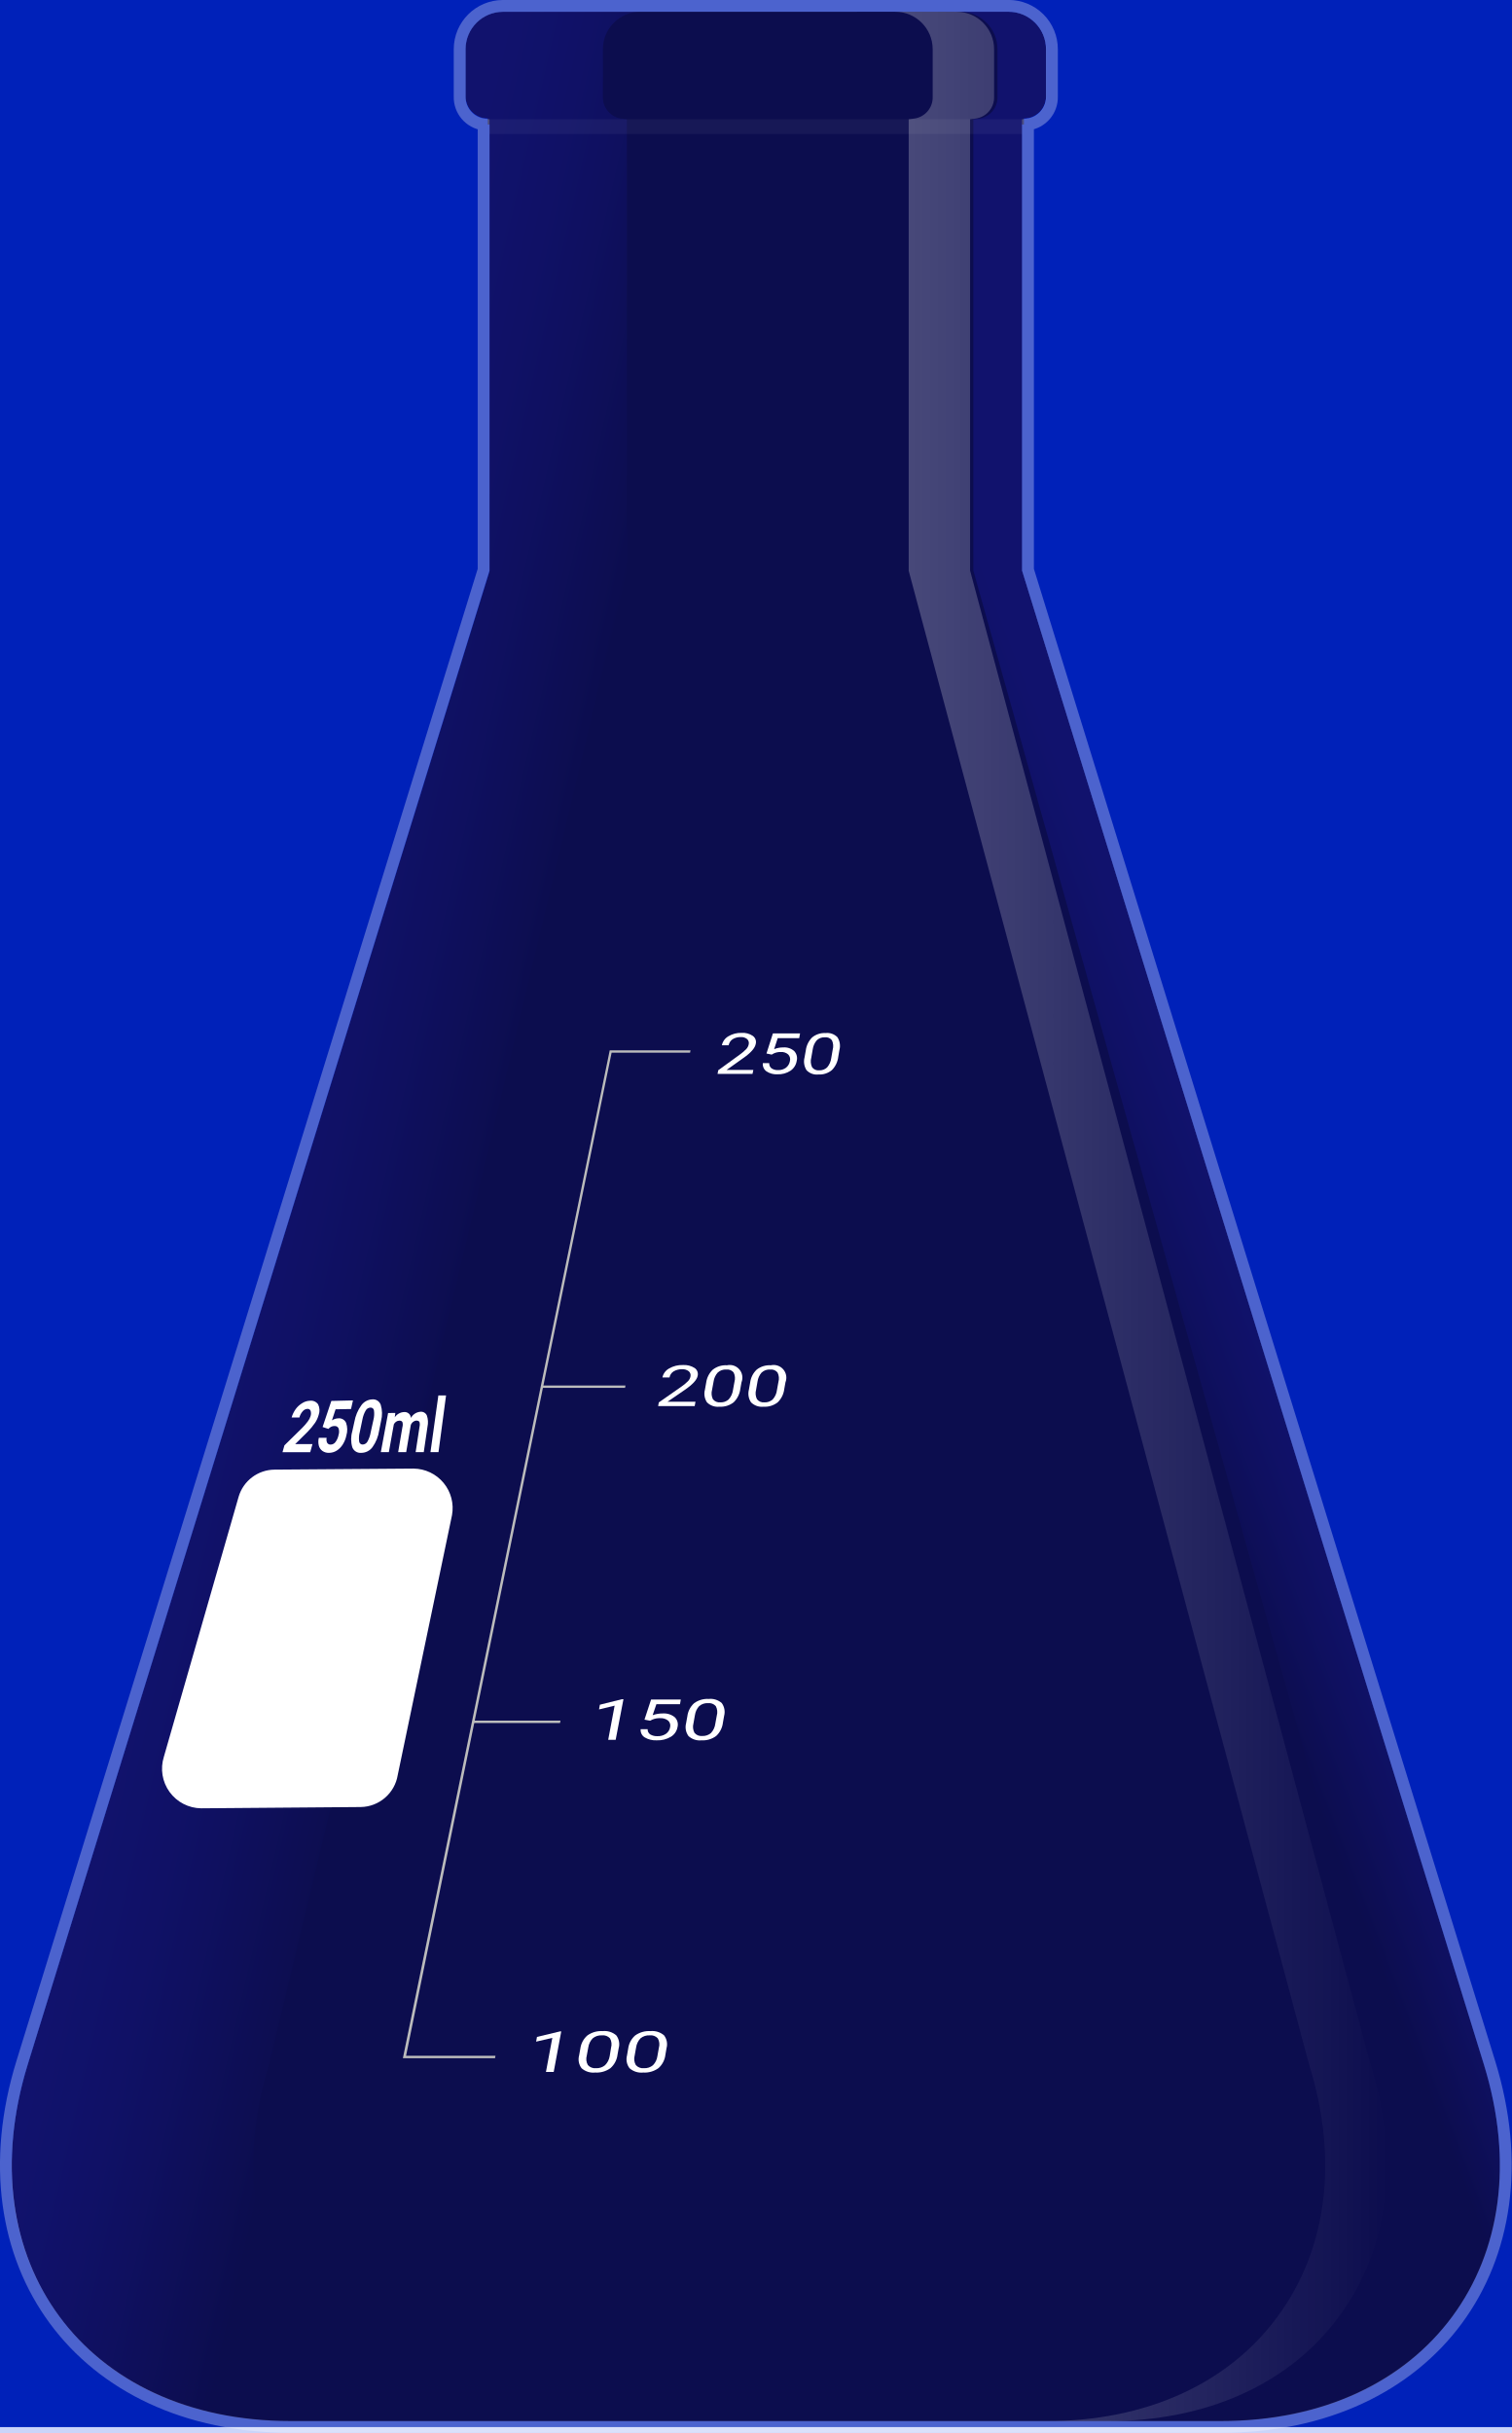
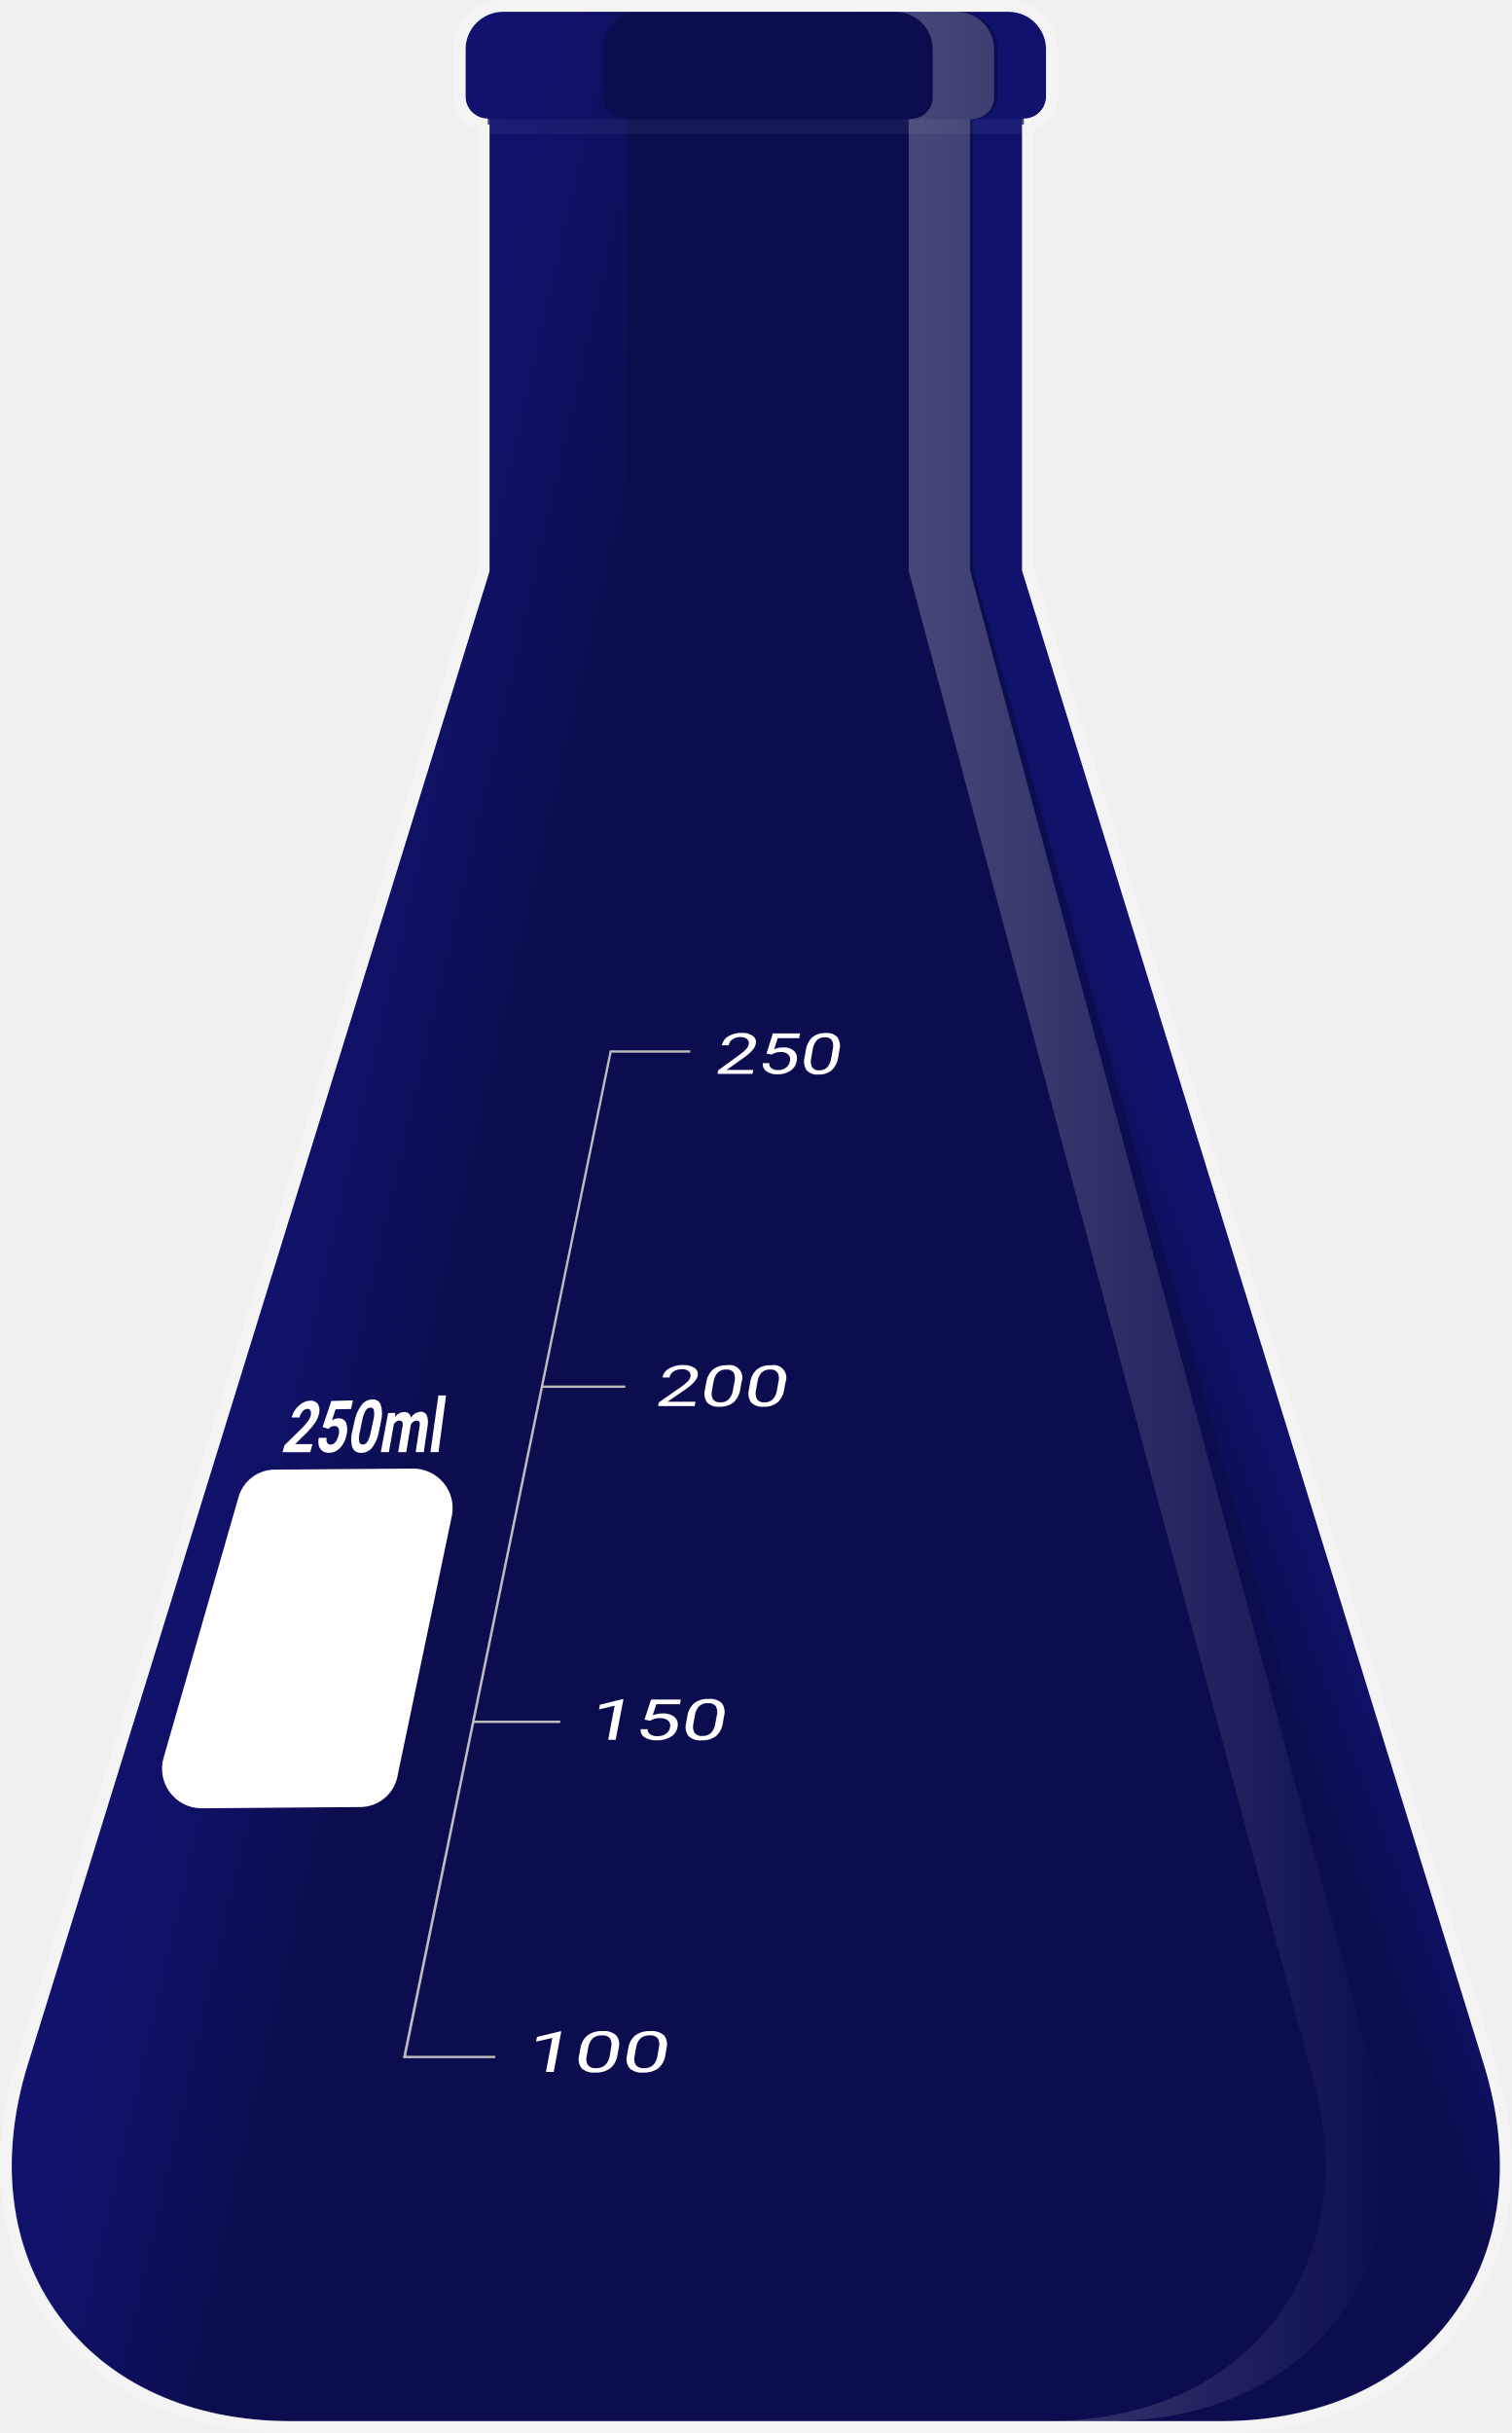
<svg xmlns="http://www.w3.org/2000/svg" xmlns:xlink="http://www.w3.org/1999/xlink" viewBox="0 0 320.04 515">
  <defs>
-     <style>.cls-1{isolation:isolate;}.cls-2{fill:#0021b9;}.cls-3{fill:#cad4f9;}.cls-4{fill:#000145;}.cls-5{fill:none;stroke:#fff;stroke-miterlimit:10;stroke-width:2.5px;opacity:0.3;}.cls-11,.cls-6{fill:#fff;}.cls-6{opacity:0.05;}.cls-7,.cls-8{mix-blend-mode:overlay;opacity:0.4;}.cls-7{fill:url(#Degradado_sin_nombre_4);}.cls-8{fill:url(#Degradado_sin_nombre_5);}.cls-9{opacity:0.5;fill:url(#Degradado_sin_nombre_15);}.cls-10{fill:#bcbcbc;}</style>
+     <style>.cls-1{isolation:isolate;}.cls-2{fill:#000145;}.cls-3{fill:none;stroke:#fff;stroke-miterlimit:10;stroke-width:2.5px;opacity:0.3;}.cls-4,.cls-9{fill:#fff;}.cls-4{opacity:0.05;}.cls-5,.cls-6{mix-blend-mode:overlay;opacity:0.4;}.cls-5{fill:url(#Degradado_sin_nombre_4);}.cls-6{fill:url(#Degradado_sin_nombre_5);}.cls-7{opacity:0.5;fill:url(#Degradado_sin_nombre_15);}.cls-8{fill:#bcbcbc;}</style>
    <linearGradient id="Degradado_sin_nombre_4" x1="48.19" y1="246.93" x2="101.95" y2="259.29" gradientUnits="userSpaceOnUse">
      <stop offset="0" stop-color="#fff" />
      <stop offset="0.09" stop-color="#fff" stop-opacity="0.97" />
      <stop offset="0.22" stop-color="#fff" stop-opacity="0.89" />
      <stop offset="0.38" stop-color="#fff" stop-opacity="0.76" />
      <stop offset="0.56" stop-color="#fff" stop-opacity="0.57" />
      <stop offset="0.75" stop-color="#fff" stop-opacity="0.33" />
      <stop offset="0.97" stop-color="#fff" stop-opacity="0.05" />
      <stop offset="1" stop-color="#fff" stop-opacity="0" />
    </linearGradient>
    <linearGradient id="Degradado_sin_nombre_5" x1="259.59" y1="249.12" x2="232.02" y2="259.72" xlink:href="#Degradado_sin_nombre_4" />
    <linearGradient id="Degradado_sin_nombre_15" x1="189.54" y1="257.5" x2="293.57" y2="257.5" gradientUnits="userSpaceOnUse">
      <stop offset="0" stop-color="#fff" stop-opacity="0.5" />
      <stop offset="1" stop-color="#fff" stop-opacity="0" />
    </linearGradient>
  </defs>
  <g class="cls-1">
-     <g id="BG">
-       <rect class="cls-2" x="-2086.17" y="-1960.6" width="4349.37" height="2651.6" />
-       <rect class="cls-3" x="-1959.01" y="513.75" width="4169" height="17.26" rx="8.63" />
-     </g>
    <g id="Matraz_erlenmeyer" data-name="Matraz erlenmeyer">
-       <path id="liquido" class="cls-4" d="M103.26,26.35h.38v94.43l0,.18L5.88,437C-.34,457.13,2,476.08,12.56,490.36s27.93,22.14,49,22.14H258.49c21.06,0,38.46-7.86,49-22.14s12.9-33.23,6.68-53.35L216.4,120.78V26.35h.38V25.1a4.69,4.69,0,0,0,4.69-4.69v-10a7.93,7.93,0,0,0-7.92-7.92H106.49a7.93,7.93,0,0,0-7.92,7.92v10a4.7,4.7,0,0,0,4.69,4.69Z" />
+       <path id="liquido" class="cls-2" d="M103.26,26.35h.38v94.43l0,.18L5.88,437C-.34,457.13,2,476.08,12.56,490.36s27.93,22.14,49,22.14H258.49c21.06,0,38.46-7.86,49-22.14s12.9-33.23,6.68-53.35L216.4,120.78V26.35h.38V25.1a4.69,4.69,0,0,0,4.69-4.69v-10a7.93,7.93,0,0,0-7.92-7.92H106.49a7.93,7.93,0,0,0-7.92,7.92v10a4.7,4.7,0,0,0,4.69,4.69Z" />
      <g id="cuerpo">
-         <path id="borde" class="cls-5" d="M106.49,1.25a9.17,9.17,0,0,0-9.17,9.17v10a5.82,5.82,0,0,0,5.07,5.94v94.24l-97.71,316c-13.11,42.41,12.49,77.11,56.88,77.11H258.49c44.39,0,70-34.7,56.87-77.11l-97.71-316V26.35a5.82,5.82,0,0,0,5.07-5.94v-10a9.16,9.16,0,0,0-9.17-9.17Z" />
-         <path id="cuerpo-2" data-name="cuerpo" class="cls-6" d="M106.49,2.5a7.93,7.93,0,0,0-7.92,7.92v10a4.52,4.52,0,0,0,4,4.7l1.08.14v95.53l0,.18L5.88,437C-.34,457.13,2,476.08,12.56,490.36s27.93,22.14,49,22.14H258.49c21.06,0,38.46-7.86,49-22.14s12.9-33.23,6.68-53.35L216.4,120.78V25.24l1.1-.13a4.52,4.52,0,0,0,4-4.7v-10a7.93,7.93,0,0,0-7.92-7.92Z" />
-         <path id="brillo1" class="cls-7" d="M63.73,490.36C53.2,476.08,50.82,457.13,57,437l75.68-316,.05-.18V25.25l-1.08-.14a4.52,4.52,0,0,1-4-4.7v-10a7.93,7.93,0,0,1,7.92-7.92H106.49a7.93,7.93,0,0,0-7.92,7.92v10a4.52,4.52,0,0,0,4,4.7l1.08.14v95.53l0,.18L5.88,437C-.34,457.13,2,476.08,12.56,490.36s27.93,22.14,49,22.14h51.16C91.66,512.5,74.26,504.64,63.73,490.36Z" />
-         <path id="brillo2" class="cls-8" d="M314.16,437,216.4,120.78V25.24l1.1-.13a4.52,4.52,0,0,0,4-4.7v-10a7.93,7.93,0,0,0-7.92-7.92h-10.3a7.92,7.92,0,0,1,7.91,7.92v10a4.51,4.51,0,0,1-4,4.7l-1.11.13v95.54L294.67,437c6.23,20.12,3.85,39.07-6.68,53.35s-27.93,22.14-49,22.14h19.49c21.06,0,38.46-7.86,49-22.14S320.38,457.13,314.16,437Z" />
-         <path id="brillo3" class="cls-9" d="M270.5,490.36c10.53-14.28,12.91-33.23,6.68-53.35L192.44,121l-.05-.18V25.25l1.08-.14a4.52,4.52,0,0,0,4-4.7v-10a7.93,7.93,0,0,0-7.92-7.92h13a7.93,7.93,0,0,1,7.92,7.92v10a4.52,4.52,0,0,1-4,4.7l-1.08.14v95.53l.05.18L290.17,437c6.23,20.12,3.85,39.07-6.68,53.35s-27.93,22.14-49,22.14h-13C242.57,512.5,260,504.64,270.5,490.36Z" />
-         <rect id="brillo4" class="cls-6" x="103.63" y="25.25" width="112.77" height="3.11" />
+         <path id="borde" class="cls-3" d="M106.49,1.25a9.17,9.17,0,0,0-9.17,9.17v10a5.82,5.82,0,0,0,5.07,5.94v94.24l-97.71,316c-13.11,42.41,12.49,77.11,56.88,77.11H258.49c44.39,0,70-34.7,56.87-77.11l-97.71-316V26.35a5.82,5.82,0,0,0,5.07-5.94v-10a9.16,9.16,0,0,0-9.17-9.17Z" />
+         <path id="cuerpo-2" data-name="cuerpo" class="cls-4" d="M106.49,2.5a7.93,7.93,0,0,0-7.92,7.92v10a4.52,4.52,0,0,0,4,4.7l1.08.14v95.53l0,.18L5.88,437C-.34,457.13,2,476.08,12.56,490.36s27.93,22.14,49,22.14H258.49c21.06,0,38.46-7.86,49-22.14s12.9-33.23,6.68-53.35L216.4,120.78V25.24l1.1-.13a4.52,4.52,0,0,0,4-4.7v-10a7.93,7.93,0,0,0-7.92-7.92Z" />
+         <path id="brillo1" class="cls-5" d="M63.73,490.36C53.2,476.08,50.82,457.13,57,437l75.68-316,.05-.18V25.25l-1.08-.14a4.52,4.52,0,0,1-4-4.7v-10a7.93,7.93,0,0,1,7.92-7.92H106.49a7.93,7.93,0,0,0-7.92,7.92v10a4.52,4.52,0,0,0,4,4.7l1.08.14v95.53l0,.18L5.88,437C-.34,457.13,2,476.08,12.56,490.36s27.93,22.14,49,22.14h51.16C91.66,512.5,74.26,504.64,63.73,490.36Z" />
+         <path id="brillo2" class="cls-6" d="M314.16,437,216.4,120.78V25.24l1.1-.13a4.52,4.52,0,0,0,4-4.7v-10a7.93,7.93,0,0,0-7.92-7.92h-10.3a7.92,7.92,0,0,1,7.91,7.92v10a4.51,4.51,0,0,1-4,4.7l-1.11.13v95.54L294.67,437c6.23,20.12,3.85,39.07-6.68,53.35s-27.93,22.14-49,22.14h19.49c21.06,0,38.46-7.86,49-22.14S320.38,457.13,314.16,437Z" />
+         <path id="brillo3" class="cls-7" d="M270.5,490.36c10.53-14.28,12.91-33.23,6.68-53.35L192.44,121l-.05-.18V25.25l1.08-.14a4.52,4.52,0,0,0,4-4.7v-10a7.93,7.93,0,0,0-7.92-7.92h13a7.93,7.93,0,0,1,7.92,7.92v10a4.52,4.52,0,0,1-4,4.7l-1.08.14v95.53l.05.18L290.17,437c6.23,20.12,3.85,39.07-6.68,53.35s-27.93,22.14-49,22.14h-13C242.57,512.5,260,504.64,270.5,490.36Z" />
+         <rect id="brillo4" class="cls-4" x="103.63" y="25.25" width="112.77" height="3.11" />
        <g id="escala">
-           <polygon class="cls-10" points="118.57 364.71 100.14 364.71 100.24 364.21 118.67 364.21 118.57 364.71" />
-           <polygon class="cls-10" points="132.34 293.77 114.69 293.77 114.79 293.27 132.43 293.27 132.34 293.77" />
-           <path class="cls-11" d="M147.08,297.63h-7.74l.15-.78,4.7-3.28a9.77,9.77,0,0,0,1.47-1.21,1.93,1.93,0,0,0,.53-1,1.12,1.12,0,0,0-.36-1.1,2.06,2.06,0,0,0-1.4-.43,3.32,3.32,0,0,0-1.82.46,1.9,1.9,0,0,0-.86,1.28h-1.5a2.82,2.82,0,0,1,1.41-1.9,5.44,5.44,0,0,1,2.93-.73,4.08,4.08,0,0,1,2.48.63,1.56,1.56,0,0,1,.64,1.66c-.15.84-1.07,1.84-2.77,3l-3.62,2.48h5.93Z" />
-           <path class="cls-11" d="M156.74,294a4.73,4.73,0,0,1-1.41,2.83,4.4,4.4,0,0,1-3,.93,3.25,3.25,0,0,1-2.64-.91,3.3,3.3,0,0,1-.44-2.7l.26-1.45a4.65,4.65,0,0,1,1.41-2.79,4.43,4.43,0,0,1,3-.92,2.68,2.68,0,0,1,3.07,3.61Zm-1.24-1.48a2.78,2.78,0,0,0-.17-2,1.75,1.75,0,0,0-1.57-.63,2.44,2.44,0,0,0-1.79.63,3.59,3.59,0,0,0-.89,1.93l-.32,1.73a2.82,2.82,0,0,0,.18,2,1.75,1.75,0,0,0,1.57.66,2.41,2.41,0,0,0,1.76-.62,3.63,3.63,0,0,0,.92-2Z" />
-           <path class="cls-11" d="M166.05,294a4.67,4.67,0,0,1-1.39,2.83,4.38,4.38,0,0,1-3,.93,3.25,3.25,0,0,1-2.64-.91,3.3,3.3,0,0,1-.46-2.7l.26-1.45a4.58,4.58,0,0,1,1.39-2.79,4.42,4.42,0,0,1,3-.92,2.69,2.69,0,0,1,3.09,3.61Zm-1.24-1.48a2.76,2.76,0,0,0-.19-2,1.75,1.75,0,0,0-1.57-.63,2.44,2.44,0,0,0-1.79.63,3.66,3.66,0,0,0-.88,1.93l-.3,1.73a2.81,2.81,0,0,0,.19,2,1.75,1.75,0,0,0,1.57.66,2.41,2.41,0,0,0,1.76-.62,3.55,3.55,0,0,0,.9-2Z" />
-           <path class="cls-11" d="M159.32,227.32h-7.4l.15-.78,4.52-3.28a9.75,9.75,0,0,0,1.42-1.21,2.05,2.05,0,0,0,.51-1,1.15,1.15,0,0,0-.33-1.1,1.91,1.91,0,0,0-1.34-.43,3.14,3.14,0,0,0-1.75.46,2,2,0,0,0-.83,1.28h-1.43a2.84,2.84,0,0,1,1.36-1.9,5.17,5.17,0,0,1,2.81-.73,3.73,3.73,0,0,1,2.36.63A1.59,1.59,0,0,1,160,221c-.16.84-1,1.84-2.68,3l-3.49,2.48h5.67Z" />
-           <path class="cls-11" d="M162.28,223l1.36-4.25h5.75l-.18,1h-4.55l-.76,2.33a5,5,0,0,1,1.95-.37,3.13,3.13,0,0,1,2.3.77,2.21,2.21,0,0,1,.53,2.08,3.09,3.09,0,0,1-1.31,2.08,4.67,4.67,0,0,1-2.77.76,3.78,3.78,0,0,1-2.33-.63,1.86,1.86,0,0,1-.76-1.73h1.35a1.31,1.31,0,0,0,.49,1.1,2.3,2.3,0,0,0,1.41.37,2.63,2.63,0,0,0,1.66-.51,2.27,2.27,0,0,0,.83-1.43,1.45,1.45,0,0,0-.37-1.37,2.12,2.12,0,0,0-1.54-.52,3.35,3.35,0,0,0-1.53.31l-.42.24Z" />
-           <path class="cls-11" d="M177.48,223.68a4.78,4.78,0,0,1-1.35,2.83,4.1,4.1,0,0,1-2.86.93,3,3,0,0,1-2.51-.91,3.43,3.43,0,0,1-.42-2.7l.26-1.45a4.72,4.72,0,0,1,1.35-2.79,4.12,4.12,0,0,1,2.85-.92,3,3,0,0,1,2.51.89,3.4,3.4,0,0,1,.41,2.72Zm-1.18-1.48a2.9,2.9,0,0,0-.16-2,1.62,1.62,0,0,0-1.5-.63,2.28,2.28,0,0,0-1.71.63,3.73,3.73,0,0,0-.86,1.93l-.3,1.73a2.91,2.91,0,0,0,.17,2.05,1.63,1.63,0,0,0,1.49.65,2.27,2.27,0,0,0,1.69-.62,3.77,3.77,0,0,0,.88-2Z" />
-           <path class="cls-11" d="M130.35,368.27h-1.58l1.36-7.23-3.3.8.18-1,4.69-1.17H132Z" />
-           <path class="cls-11" d="M136.45,364l1.4-4.26h6.29l-.17,1h-5l-.79,2.32a6,6,0,0,1,2.12-.37,3.68,3.68,0,0,1,2.53.77,2.14,2.14,0,0,1,.62,2.09,3,3,0,0,1-1.4,2.07,5.43,5.43,0,0,1-3,.76,4.53,4.53,0,0,1-2.55-.62,1.85,1.85,0,0,1-.86-1.74h1.48a1.27,1.27,0,0,0,.55,1.11,2.78,2.78,0,0,0,1.54.37A3,3,0,0,0,141,367a2.14,2.14,0,0,0,.88-1.42,1.4,1.4,0,0,0-.43-1.38,2.47,2.47,0,0,0-1.69-.51,3.75,3.75,0,0,0-1.66.31l-.46.23Z" />
-           <path class="cls-11" d="M153.06,364.63a4.54,4.54,0,0,1-1.43,2.83,4.72,4.72,0,0,1-3.1.92,3.52,3.52,0,0,1-2.76-.9,3.22,3.22,0,0,1-.51-2.71l.26-1.44a4.51,4.51,0,0,1,1.43-2.8,4.73,4.73,0,0,1,3.1-.91,3.59,3.59,0,0,1,2.77.88,3.23,3.23,0,0,1,.49,2.72Zm-1.3-1.49a2.68,2.68,0,0,0-.21-2,1.9,1.9,0,0,0-1.65-.63,2.63,2.63,0,0,0-1.86.62,3.53,3.53,0,0,0-.91,1.93l-.31,1.74a2.74,2.74,0,0,0,.22,2,1.87,1.87,0,0,0,1.64.66,2.63,2.63,0,0,0,1.84-.62,3.5,3.5,0,0,0,.93-2Z" />
-           <path class="cls-11" d="M117.23,438.58h-1.64l1.35-7.22-3.43.8.18-1,4.88-1.17h.26Z" />
-           <path class="cls-11" d="M130.74,434.94a4.51,4.51,0,0,1-1.49,2.83,5,5,0,0,1-3.23.93,3.76,3.76,0,0,1-2.89-.91,3.12,3.12,0,0,1-.52-2.7l.26-1.45a4.46,4.46,0,0,1,1.49-2.79,5,5,0,0,1,3.23-.92,3.8,3.8,0,0,1,2.88.89,3.09,3.09,0,0,1,.52,2.72Zm-1.37-1.48a2.6,2.6,0,0,0-.22-2,2,2,0,0,0-1.72-.63,2.78,2.78,0,0,0-1.94.63,3.48,3.48,0,0,0-.94,1.93l-.32,1.73a2.59,2.59,0,0,0,.24,2,2,2,0,0,0,1.71.66,2.76,2.76,0,0,0,1.91-.62,3.45,3.45,0,0,0,1-1.95Z" />
-           <path class="cls-11" d="M140.88,434.94a4.45,4.45,0,0,1-1.47,2.83,5,5,0,0,1-3.23.93,3.78,3.78,0,0,1-2.89-.91,3.12,3.12,0,0,1-.54-2.7l.25-1.45a4.45,4.45,0,0,1,1.48-2.79,5,5,0,0,1,3.22-.92,3.84,3.84,0,0,1,2.89.89,3.12,3.12,0,0,1,.53,2.72Zm-1.38-1.48a2.59,2.59,0,0,0-.23-2,2,2,0,0,0-1.73-.63,2.75,2.75,0,0,0-1.93.63,3.47,3.47,0,0,0-.93,1.93l-.31,1.73a2.62,2.62,0,0,0,.25,2,2,2,0,0,0,1.71.66,2.73,2.73,0,0,0,1.91-.62,3.38,3.38,0,0,0,.95-1.95Z" />
-           <polygon class="cls-10" points="104.81 435.66 85.3 435.66 129.09 222.33 146.2 222.33 146.1 222.83 129.49 222.83 85.97 435.16 104.9 435.16 104.81 435.66" />
-           <path class="cls-11" d="M65.68,307.39H59.81l.41-1.45L64,302.23a12.13,12.13,0,0,0,1.19-1.38,3.45,3.45,0,0,0,.57-1.11,1.86,1.86,0,0,0,0-1.12.66.66,0,0,0-.68-.4,1.38,1.38,0,0,0-1,.52,3.09,3.09,0,0,0-.69,1.31l-1.65,0a5.83,5.83,0,0,1,.87-1.79A4.65,4.65,0,0,1,64,297a3.19,3.19,0,0,1,1.6-.5,1.83,1.83,0,0,1,1.75.76,2.84,2.84,0,0,1,.12,2.24,5.91,5.91,0,0,1-.74,1.64,14.17,14.17,0,0,1-1.61,1.94l-2.62,2.59h3.66Z" />
-           <path class="cls-11" d="M68.3,302.06l1.85-5.52,4.58-.11-.41,1.82-3.27.06-.77,2.34a2.64,2.64,0,0,1,1.35-.43,1.63,1.63,0,0,1,1.64.94,4.31,4.31,0,0,1,.06,2.71,5.63,5.63,0,0,1-.77,1.9,4.11,4.11,0,0,1-1.29,1.3,3.12,3.12,0,0,1-1.65.46,2.27,2.27,0,0,1-1.35-.4A2,2,0,0,1,67.5,306a3.41,3.41,0,0,1,0-1.65h1.66a1.6,1.6,0,0,0,.11,1.06.81.81,0,0,0,.75.37,1.28,1.28,0,0,0,1-.53,3.61,3.61,0,0,0,.66-1.5,2.29,2.29,0,0,0,0-1.42.86.86,0,0,0-.88-.48,1.57,1.57,0,0,0-1.06.41l-.21.2Z" />
-           <path class="cls-11" d="M80.28,302.79a8.11,8.11,0,0,1-1.41,3.52,2.94,2.94,0,0,1-2.39,1.22,1.84,1.84,0,0,1-1.89-1.18,6,6,0,0,1,0-3.39l.44-2a8.46,8.46,0,0,1,1.47-3.5,3,3,0,0,1,2.3-1.25,1.73,1.73,0,0,1,1.81,1.15,6.28,6.28,0,0,1,.07,3.41Zm-1.22-2.23a5.21,5.21,0,0,0,.12-2,.7.7,0,0,0-.75-.61,1.18,1.18,0,0,0-1,.61,5.75,5.75,0,0,0-.69,1.87l-.56,2.68a5.1,5.1,0,0,0-.14,2,.73.73,0,0,0,.77.66,1.22,1.22,0,0,0,1-.64,6,6,0,0,0,.67-1.93Z" />
-           <path class="cls-11" d="M83.7,299.08l-.12.92a2.53,2.53,0,0,1,2-1.11A1.32,1.32,0,0,1,87,300.14,2.52,2.52,0,0,1,89,298.83a1.35,1.35,0,0,1,1.37.77,4.4,4.4,0,0,1,.14,2.39l-.79,5.39H88l.82-5.36a2,2,0,0,0,0-1c-.1-.22-.33-.32-.67-.32a1.37,1.37,0,0,0-1.19,1L86,307.38h-1.7l.9-5.31a1.84,1.84,0,0,0,0-1.05c-.1-.21-.33-.31-.67-.31a1.35,1.35,0,0,0-1.15.8l-1.05,5.87h-1.7l1.54-8.28Z" />
-           <path class="cls-11" d="M92.84,307.38h-1.7l1.67-12,1.63,0Z" />
-           <path class="cls-11" d="M76.37,382.5l-33.77.27a8.38,8.38,0,0,1-7.91-10.89l15.83-55.05a8,8,0,0,1,7.59-5.75l29.44-.22a8.36,8.36,0,0,1,8.15,9.86l-11.49,55A8.07,8.07,0,0,1,76.37,382.5Z" />
+           <polygon class="cls-8" points="118.57 364.71 100.14 364.71 100.24 364.21 118.67 364.21 118.57 364.71" />
+           <polygon class="cls-8" points="132.34 293.77 114.69 293.77 114.79 293.27 132.43 293.27 132.34 293.77" />
+           <path class="cls-9" d="M147.08,297.63h-7.74l.15-.78,4.7-3.28a9.77,9.77,0,0,0,1.47-1.21,1.93,1.93,0,0,0,.53-1,1.12,1.12,0,0,0-.36-1.1,2.06,2.06,0,0,0-1.4-.43,3.32,3.32,0,0,0-1.82.46,1.9,1.9,0,0,0-.86,1.28h-1.5a2.82,2.82,0,0,1,1.41-1.9,5.44,5.44,0,0,1,2.93-.73,4.08,4.08,0,0,1,2.48.63,1.56,1.56,0,0,1,.64,1.66c-.15.84-1.07,1.84-2.77,3l-3.62,2.48h5.93Z" />
+           <path class="cls-9" d="M156.74,294a4.73,4.73,0,0,1-1.41,2.83,4.4,4.4,0,0,1-3,.93,3.25,3.25,0,0,1-2.64-.91,3.3,3.3,0,0,1-.44-2.7l.26-1.45a4.65,4.65,0,0,1,1.41-2.79,4.43,4.43,0,0,1,3-.92,2.68,2.68,0,0,1,3.07,3.61Zm-1.24-1.48a2.78,2.78,0,0,0-.17-2,1.75,1.75,0,0,0-1.57-.63,2.44,2.44,0,0,0-1.79.63,3.59,3.59,0,0,0-.89,1.93l-.32,1.73a2.82,2.82,0,0,0,.18,2,1.75,1.75,0,0,0,1.57.66,2.41,2.41,0,0,0,1.76-.62,3.63,3.63,0,0,0,.92-2Z" />
+           <path class="cls-9" d="M166.05,294a4.67,4.67,0,0,1-1.39,2.83,4.38,4.38,0,0,1-3,.93,3.25,3.25,0,0,1-2.64-.91,3.3,3.3,0,0,1-.46-2.7l.26-1.45a4.58,4.58,0,0,1,1.39-2.79,4.42,4.42,0,0,1,3-.92,2.69,2.69,0,0,1,3.09,3.61Zm-1.24-1.48a2.76,2.76,0,0,0-.19-2,1.75,1.75,0,0,0-1.57-.63,2.44,2.44,0,0,0-1.79.63,3.66,3.66,0,0,0-.88,1.93l-.3,1.73a2.81,2.81,0,0,0,.19,2,1.75,1.75,0,0,0,1.57.66,2.41,2.41,0,0,0,1.76-.62,3.55,3.55,0,0,0,.9-2Z" />
+           <path class="cls-9" d="M159.32,227.32h-7.4l.15-.78,4.52-3.28a9.75,9.75,0,0,0,1.42-1.21,2.05,2.05,0,0,0,.51-1,1.15,1.15,0,0,0-.33-1.1,1.91,1.91,0,0,0-1.34-.43,3.14,3.14,0,0,0-1.75.46,2,2,0,0,0-.83,1.28h-1.43a2.84,2.84,0,0,1,1.36-1.9,5.17,5.17,0,0,1,2.81-.73,3.73,3.73,0,0,1,2.36.63A1.59,1.59,0,0,1,160,221c-.16.84-1,1.84-2.68,3l-3.49,2.48h5.67Z" />
+           <path class="cls-9" d="M162.28,223l1.36-4.25h5.75l-.18,1h-4.55l-.76,2.33a5,5,0,0,1,1.95-.37,3.13,3.13,0,0,1,2.3.77,2.21,2.21,0,0,1,.53,2.08,3.09,3.09,0,0,1-1.31,2.08,4.67,4.67,0,0,1-2.77.76,3.78,3.78,0,0,1-2.33-.63,1.86,1.86,0,0,1-.76-1.73h1.35a1.31,1.31,0,0,0,.49,1.1,2.3,2.3,0,0,0,1.41.37,2.63,2.63,0,0,0,1.66-.51,2.27,2.27,0,0,0,.83-1.43,1.45,1.45,0,0,0-.37-1.37,2.12,2.12,0,0,0-1.54-.52,3.35,3.35,0,0,0-1.53.31l-.42.24Z" />
+           <path class="cls-9" d="M177.48,223.68a4.78,4.78,0,0,1-1.35,2.83,4.1,4.1,0,0,1-2.86.93,3,3,0,0,1-2.51-.91,3.43,3.43,0,0,1-.42-2.7l.26-1.45a4.72,4.72,0,0,1,1.35-2.79,4.12,4.12,0,0,1,2.85-.92,3,3,0,0,1,2.51.89,3.4,3.4,0,0,1,.41,2.72Zm-1.18-1.48a2.9,2.9,0,0,0-.16-2,1.62,1.62,0,0,0-1.5-.63,2.28,2.28,0,0,0-1.71.63,3.73,3.73,0,0,0-.86,1.93l-.3,1.73a2.91,2.91,0,0,0,.17,2.05,1.63,1.63,0,0,0,1.49.65,2.27,2.27,0,0,0,1.69-.62,3.77,3.77,0,0,0,.88-2Z" />
+           <path class="cls-9" d="M130.35,368.27h-1.58l1.36-7.23-3.3.8.18-1,4.69-1.17H132Z" />
+           <path class="cls-9" d="M136.45,364l1.4-4.26h6.29l-.17,1h-5l-.79,2.32a6,6,0,0,1,2.12-.37,3.68,3.68,0,0,1,2.53.77,2.14,2.14,0,0,1,.62,2.09,3,3,0,0,1-1.4,2.07,5.43,5.43,0,0,1-3,.76,4.53,4.53,0,0,1-2.55-.62,1.85,1.85,0,0,1-.86-1.74h1.48a1.27,1.27,0,0,0,.55,1.11,2.78,2.78,0,0,0,1.54.37A3,3,0,0,0,141,367a2.14,2.14,0,0,0,.88-1.42,1.4,1.4,0,0,0-.43-1.38,2.47,2.47,0,0,0-1.69-.51,3.75,3.75,0,0,0-1.66.31l-.46.23Z" />
+           <path class="cls-9" d="M153.06,364.63a4.54,4.54,0,0,1-1.43,2.83,4.72,4.72,0,0,1-3.1.92,3.52,3.52,0,0,1-2.76-.9,3.22,3.22,0,0,1-.51-2.71l.26-1.44a4.51,4.51,0,0,1,1.43-2.8,4.73,4.73,0,0,1,3.1-.91,3.59,3.59,0,0,1,2.77.88,3.23,3.23,0,0,1,.49,2.72Zm-1.3-1.49a2.68,2.68,0,0,0-.21-2,1.9,1.9,0,0,0-1.65-.63,2.63,2.63,0,0,0-1.86.62,3.53,3.53,0,0,0-.91,1.93l-.31,1.74a2.74,2.74,0,0,0,.22,2,1.87,1.87,0,0,0,1.64.66,2.63,2.63,0,0,0,1.84-.62,3.5,3.5,0,0,0,.93-2Z" />
+           <path class="cls-9" d="M117.23,438.58h-1.64l1.35-7.22-3.43.8.18-1,4.88-1.17h.26Z" />
+           <path class="cls-9" d="M130.74,434.94a4.51,4.51,0,0,1-1.49,2.83,5,5,0,0,1-3.23.93,3.76,3.76,0,0,1-2.89-.91,3.12,3.12,0,0,1-.52-2.7l.26-1.45a4.46,4.46,0,0,1,1.49-2.79,5,5,0,0,1,3.23-.92,3.8,3.8,0,0,1,2.88.89,3.09,3.09,0,0,1,.52,2.72Zm-1.37-1.48a2.6,2.6,0,0,0-.22-2,2,2,0,0,0-1.72-.63,2.78,2.78,0,0,0-1.94.63,3.48,3.48,0,0,0-.94,1.93l-.32,1.73a2.59,2.59,0,0,0,.24,2,2,2,0,0,0,1.71.66,2.76,2.76,0,0,0,1.91-.62,3.45,3.45,0,0,0,1-1.95Z" />
+           <path class="cls-9" d="M140.88,434.94a4.45,4.45,0,0,1-1.47,2.83,5,5,0,0,1-3.23.93,3.78,3.78,0,0,1-2.89-.91,3.12,3.12,0,0,1-.54-2.7l.25-1.45a4.45,4.45,0,0,1,1.48-2.79,5,5,0,0,1,3.22-.92,3.84,3.84,0,0,1,2.89.89,3.12,3.12,0,0,1,.53,2.72Zm-1.38-1.48a2.59,2.59,0,0,0-.23-2,2,2,0,0,0-1.73-.63,2.75,2.75,0,0,0-1.93.63,3.47,3.47,0,0,0-.93,1.93l-.31,1.73a2.62,2.62,0,0,0,.25,2,2,2,0,0,0,1.71.66,2.73,2.73,0,0,0,1.91-.62,3.38,3.38,0,0,0,.95-1.95Z" />
+           <polygon class="cls-8" points="104.81 435.66 85.3 435.66 129.09 222.33 146.2 222.33 146.1 222.83 129.49 222.83 85.97 435.16 104.9 435.16 104.81 435.66" />
+           <path class="cls-9" d="M65.68,307.39H59.81l.41-1.45L64,302.23a12.13,12.13,0,0,0,1.19-1.38,3.45,3.45,0,0,0,.57-1.11,1.86,1.86,0,0,0,0-1.12.66.66,0,0,0-.68-.4,1.38,1.38,0,0,0-1,.52,3.09,3.09,0,0,0-.69,1.31l-1.65,0a5.83,5.83,0,0,1,.87-1.79A4.65,4.65,0,0,1,64,297a3.19,3.19,0,0,1,1.6-.5,1.83,1.83,0,0,1,1.75.76,2.84,2.84,0,0,1,.12,2.24,5.91,5.91,0,0,1-.74,1.64,14.17,14.17,0,0,1-1.61,1.94l-2.62,2.59h3.66Z" />
+           <path class="cls-9" d="M68.3,302.06l1.85-5.52,4.58-.11-.41,1.82-3.27.06-.77,2.34a2.64,2.64,0,0,1,1.35-.43,1.63,1.63,0,0,1,1.64.94,4.31,4.31,0,0,1,.06,2.71,5.63,5.63,0,0,1-.77,1.9,4.11,4.11,0,0,1-1.29,1.3,3.12,3.12,0,0,1-1.65.46,2.27,2.27,0,0,1-1.35-.4A2,2,0,0,1,67.5,306a3.41,3.41,0,0,1,0-1.65h1.66a1.6,1.6,0,0,0,.11,1.06.81.81,0,0,0,.75.37,1.28,1.28,0,0,0,1-.53,3.61,3.61,0,0,0,.66-1.5,2.29,2.29,0,0,0,0-1.42.86.86,0,0,0-.88-.48,1.57,1.57,0,0,0-1.06.41l-.21.2Z" />
+           <path class="cls-9" d="M80.28,302.79a8.11,8.11,0,0,1-1.41,3.52,2.94,2.94,0,0,1-2.39,1.22,1.84,1.84,0,0,1-1.89-1.18,6,6,0,0,1,0-3.39l.44-2a8.46,8.46,0,0,1,1.47-3.5,3,3,0,0,1,2.3-1.25,1.73,1.73,0,0,1,1.81,1.15,6.28,6.28,0,0,1,.07,3.41Zm-1.22-2.23a5.21,5.21,0,0,0,.12-2,.7.7,0,0,0-.75-.61,1.18,1.18,0,0,0-1,.61,5.75,5.75,0,0,0-.69,1.87l-.56,2.68a5.1,5.1,0,0,0-.14,2,.73.73,0,0,0,.77.66,1.22,1.22,0,0,0,1-.64,6,6,0,0,0,.67-1.93Z" />
+           <path class="cls-9" d="M83.7,299.08l-.12.92a2.53,2.53,0,0,1,2-1.11A1.32,1.32,0,0,1,87,300.14,2.52,2.52,0,0,1,89,298.83a1.35,1.35,0,0,1,1.37.77,4.4,4.4,0,0,1,.14,2.39l-.79,5.39H88l.82-5.36a2,2,0,0,0,0-1c-.1-.22-.33-.32-.67-.32a1.37,1.37,0,0,0-1.19,1L86,307.38h-1.7l.9-5.31a1.84,1.84,0,0,0,0-1.05c-.1-.21-.33-.31-.67-.31a1.35,1.35,0,0,0-1.15.8l-1.05,5.87h-1.7l1.54-8.28Z" />
+           <path class="cls-9" d="M92.84,307.38h-1.7l1.67-12,1.63,0Z" />
+           <path class="cls-9" d="M76.37,382.5l-33.77.27a8.38,8.38,0,0,1-7.91-10.89l15.83-55.05a8,8,0,0,1,7.59-5.75l29.44-.22a8.36,8.36,0,0,1,8.15,9.86l-11.49,55A8.07,8.07,0,0,1,76.37,382.5Z" />
        </g>
      </g>
    </g>
  </g>
</svg>
